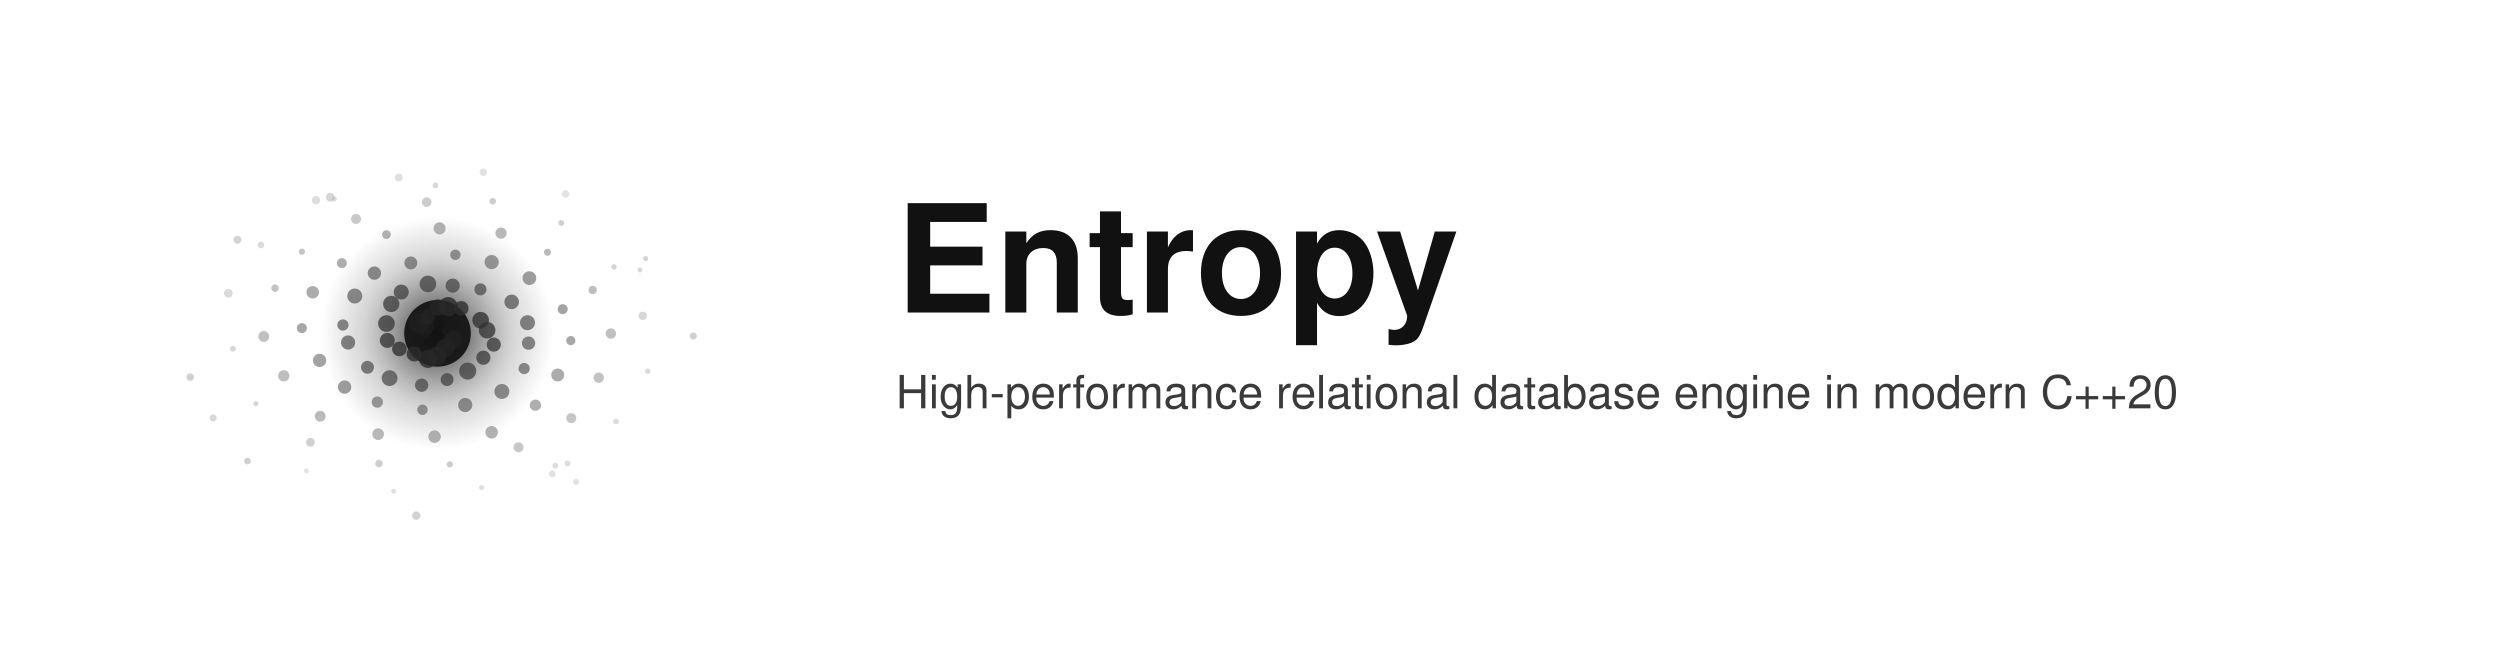
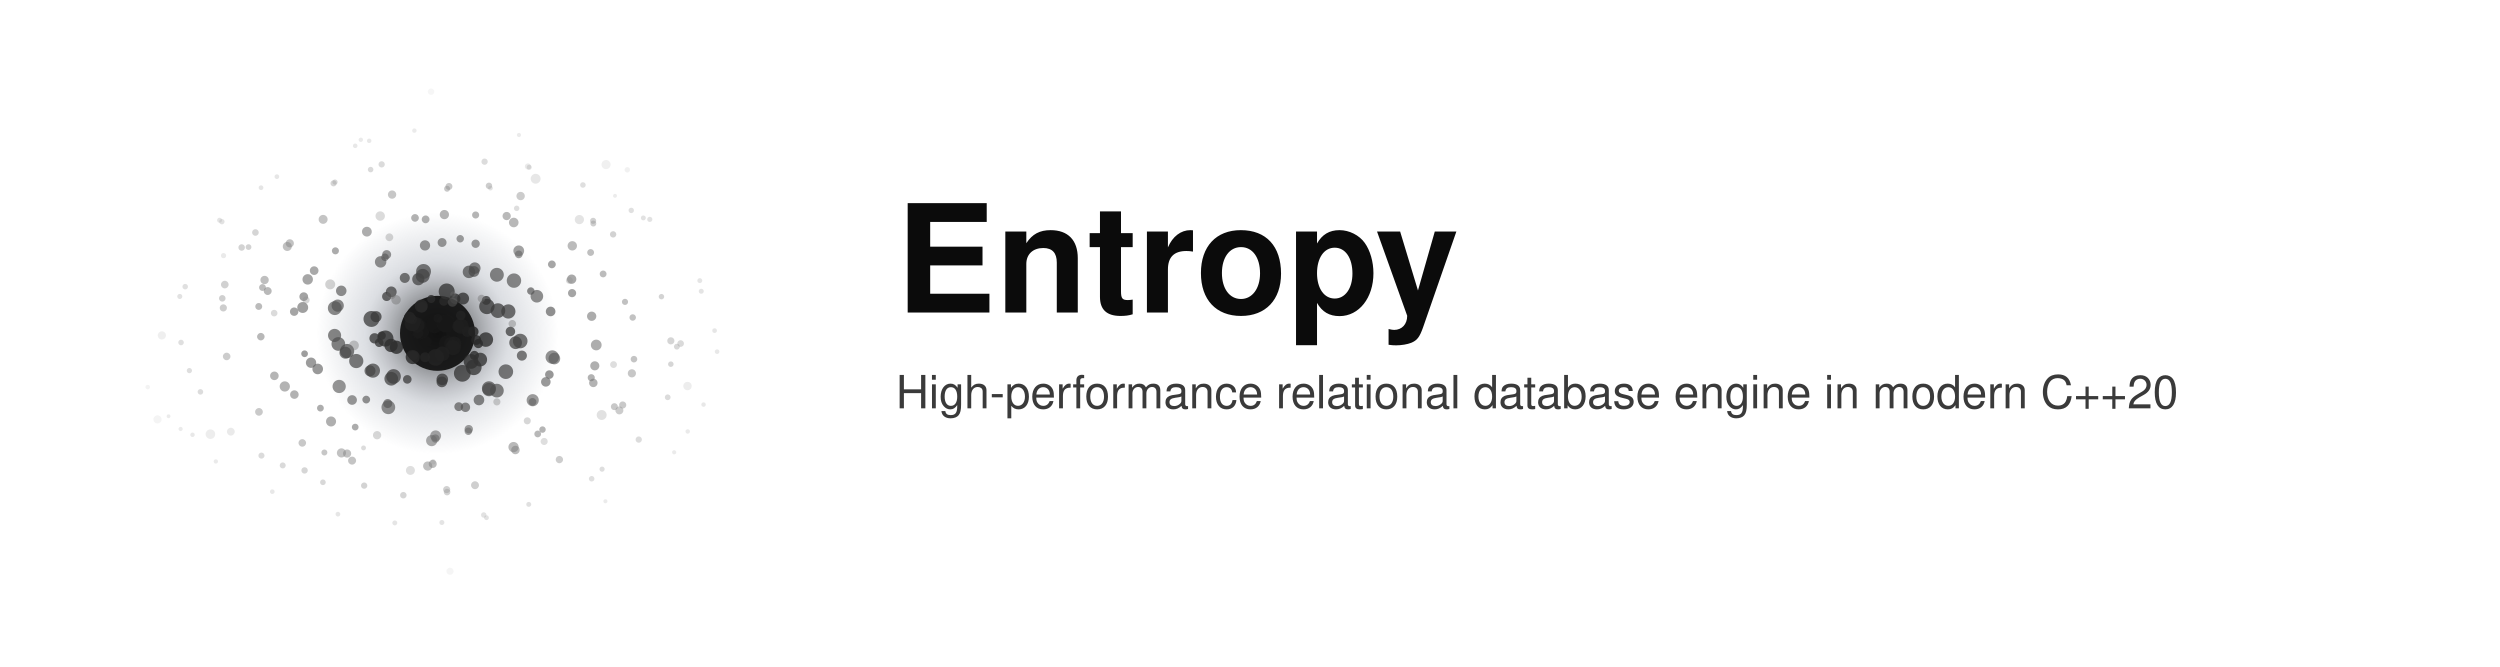
<svg xmlns="http://www.w3.org/2000/svg" width="1200" height="320" viewBox="0 0 1200 320" fill="none" role="img" aria-label="Entropy Database Engine">
  <defs>
    <radialGradient id="core-light" cx="50%" cy="50%" r="50%">
      <stop offset="0%" stop-color="#0f0f0f" stop-opacity="0.9" />
-       <stop offset="65%" stop-color="#8b8b8b" stop-opacity="0.35" />
-       <stop offset="100%" stop-color="#8b8b8b" stop-opacity="0" />
+       <stop offset="60%" stop-color="#9ca3af" stop-opacity="0.35" />
+       <stop offset="100%" stop-color="#9ca3af" stop-opacity="0" />
    </radialGradient>
  </defs>
  <g>
-     <circle cx="210" cy="160" r="56" fill="url(#core-light)" />
-     <circle cx="210" cy="160" r="16" fill="#0f0f0f" opacity="0.9" />
-     <circle cx="216.5" cy="158.3" r="4.2" fill="#191919" opacity="0.85" />
-     <circle cx="203.2" cy="159.0" r="4.0" fill="#191919" opacity="0.85" />
-     <circle cx="218.6" cy="162.8" r="4.7" fill="#1c1c1c" opacity="0.84" />
-     <circle cx="203.7" cy="156.4" r="4.6" fill="#1c1c1c" opacity="0.84" />
-     <circle cx="217.4" cy="163.4" r="4.4" fill="#1f1f1f" opacity="0.83" />
-     <circle cx="201.3" cy="154.9" r="4.8" fill="#1f1f1f" opacity="0.83" />
-     <circle cx="213.7" cy="167.1" r="4.4" fill="#222222" opacity="0.82" />
-     <circle cx="205.2" cy="152.0" r="3.6" fill="#222222" opacity="0.82" />
-     <circle cx="209.8" cy="170.9" r="4.5" fill="#252525" opacity="0.81" />
-     <circle cx="210.3" cy="147.6" r="3.9" fill="#252525" opacity="0.81" />
-     <circle cx="205.4" cy="172.3" r="4.3" fill="#282828" opacity="0.80" />
-     <circle cx="215.1" cy="147.2" r="4.6" fill="#282828" opacity="0.80" />
-     <circle cx="198.8" cy="169.9" r="3.6" fill="#2c2c2c" opacity="0.79" />
-     <circle cx="221.4" cy="148.0" r="3.5" fill="#2c2c2c" opacity="0.79" />
-     <circle cx="191.7" cy="167.5" r="3.5" fill="#2f2f2f" opacity="0.78" />
-     <circle cx="230.7" cy="153.7" r="4.0" fill="#2f2f2f" opacity="0.78" />
-     <circle cx="185.9" cy="163.4" r="3.6" fill="#323232" opacity="0.76" />
-     <circle cx="233.8" cy="158.5" r="4.0" fill="#323232" opacity="0.76" />
-     <circle cx="185.5" cy="155.3" r="4.0" fill="#353535" opacity="0.75" />
-     <circle cx="237.0" cy="165.4" r="3.4" fill="#353535" opacity="0.75" />
-     <circle cx="187.8" cy="145.9" r="3.9" fill="#383838" opacity="0.74" />
-     <circle cx="232.0" cy="171.7" r="3.4" fill="#383838" opacity="0.74" />
-     <circle cx="192.6" cy="140.2" r="3.6" fill="#3c3c3c" opacity="0.73" />
-     <circle cx="224.5" cy="178.1" r="4.1" fill="#3c3c3c" opacity="0.73" />
-     <circle cx="205.4" cy="136.3" r="4.0" fill="#3f3f3f" opacity="0.72" />
-     <circle cx="214.6" cy="182.2" r="3.1" fill="#3f3f3f" opacity="0.72" />
-     <circle cx="217.3" cy="137.1" r="3.4" fill="#424242" opacity="0.71" />
-     <circle cx="202.4" cy="184.9" r="3.2" fill="#424242" opacity="0.71" />
-     <circle cx="230.6" cy="138.9" r="2.9" fill="#454545" opacity="0.70" />
-     <circle cx="187.0" cy="181.5" r="3.8" fill="#454545" opacity="0.70" />
-     <circle cx="245.6" cy="144.9" r="3.5" fill="#484848" opacity="0.69" />
-     <circle cx="176.4" cy="176.3" r="3.1" fill="#484848" opacity="0.69" />
-     <circle cx="253.2" cy="154.9" r="3.6" fill="#4c4c4c" opacity="0.68" />
-     <circle cx="167.1" cy="164.4" r="3.4" fill="#4c4c4c" opacity="0.68" />
-     <circle cx="253.7" cy="164.7" r="3.2" fill="#4f4f4f" opacity="0.67" />
-     <circle cx="164.6" cy="156.0" r="2.7" fill="#4f4f4f" opacity="0.67" />
-     <circle cx="251.6" cy="176.9" r="2.7" fill="#525252" opacity="0.66" />
-     <circle cx="170.3" cy="142.1" r="3.6" fill="#525252" opacity="0.66" />
-     <circle cx="240.9" cy="187.9" r="3.6" fill="#555555" opacity="0.65" />
-     <circle cx="179.7" cy="131.1" r="3.2" fill="#555555" opacity="0.65" />
-     <circle cx="223.3" cy="194.4" r="3.4" fill="#585858" opacity="0.64" />
-     <circle cx="197.2" cy="126.2" r="3.1" fill="#585858" opacity="0.64" />
-     <circle cx="202.8" cy="196.7" r="2.5" fill="#5c5c5c" opacity="0.63" />
-     <circle cx="218.6" cy="122.3" r="2.5" fill="#5c5c5c" opacity="0.63" />
-     <circle cx="181.1" cy="193.0" r="2.7" fill="#5f5f5f" opacity="0.62" />
-     <circle cx="236.0" cy="125.8" r="3.4" fill="#5f5f5f" opacity="0.62" />
-     <circle cx="165.4" cy="185.8" r="3.2" fill="#626262" opacity="0.61" />
-     <circle cx="254.1" cy="133.5" r="3.3" fill="#626262" opacity="0.61" />
-     <circle cx="153.4" cy="173.0" r="3.2" fill="#656565" opacity="0.59" />
-     <circle cx="270.1" cy="148.4" r="2.4" fill="#656565" opacity="0.59" />
-     <circle cx="144.9" cy="157.5" r="2.4" fill="#686868" opacity="0.58" />
-     <circle cx="274.0" cy="163.5" r="2.2" fill="#686868" opacity="0.58" />
-     <circle cx="150.1" cy="140.3" r="3.0" fill="#6b6b6b" opacity="0.57" />
-     <circle cx="267.7" cy="180.0" r="3.1" fill="#6b6b6b" opacity="0.57" />
-     <circle cx="164.1" cy="126.3" r="2.4" fill="#6f6f6f" opacity="0.56" />
-     <circle cx="257.0" cy="194.5" r="2.7" fill="#6f6f6f" opacity="0.56" />
-     <circle cx="185.5" cy="112.6" r="2.1" fill="#727272" opacity="0.55" />
-     <circle cx="236.0" cy="207.5" r="3.0" fill="#727272" opacity="0.55" />
-     <circle cx="211.0" cy="109.6" r="2.9" fill="#757575" opacity="0.54" />
-     <circle cx="208.6" cy="209.6" r="3.0" fill="#757575" opacity="0.54" />
-     <circle cx="240.5" cy="111.9" r="2.7" fill="#787878" opacity="0.53" />
-     <circle cx="181.5" cy="208.4" r="2.8" fill="#787878" opacity="0.53" />
-     <circle cx="262.8" cy="121.1" r="1.7" fill="#7b7b7b" opacity="0.52" />
-     <circle cx="153.7" cy="199.8" r="2.6" fill="#7b7b7b" opacity="0.52" />
-     <circle cx="284.5" cy="139.2" r="2.0" fill="#7f7f7f" opacity="0.51" />
-     <circle cx="136.2" cy="180.4" r="2.7" fill="#7f7f7f" opacity="0.51" />
-     <circle cx="293.2" cy="160.1" r="2.5" fill="#828282" opacity="0.50" />
-     <circle cx="126.6" cy="161.5" r="2.6" fill="#828282" opacity="0.50" />
-     <circle cx="287.4" cy="181.3" r="2.5" fill="#858585" opacity="0.49" />
-     <circle cx="132.0" cy="138.3" r="1.8" fill="#858585" opacity="0.49" />
-     <circle cx="274.2" cy="200.7" r="2.4" fill="#888888" opacity="0.48" />
-     <circle cx="144.9" cy="120.8" r="1.5" fill="#888888" opacity="0.48" />
-     <circle cx="248.9" cy="214.7" r="2.4" fill="#8b8b8b" opacity="0.47" />
-     <circle cx="170.9" cy="105.1" r="2.4" fill="#8b8b8b" opacity="0.47" />
-     <circle cx="215.9" cy="222.9" r="1.5" fill="#8f8f8f" opacity="0.46" />
-     <circle cx="204.8" cy="97.0" r="2.3" fill="#8f8f8f" opacity="0.46" />
-     <circle cx="181.9" cy="222.5" r="1.8" fill="#929292" opacity="0.45" />
-     <circle cx="236.5" cy="96.6" r="1.6" fill="#929292" opacity="0.45" />
-     <circle cx="149.0" cy="212.3" r="2.1" fill="#959595" opacity="0.44" />
-     <circle cx="269.4" cy="107.0" r="1.4" fill="#959595" opacity="0.44" />
-     <circle cx="122.8" cy="193.8" r="1.2" fill="#989898" opacity="0.42" />
-     <circle cx="294.7" cy="128.1" r="1.3" fill="#989898" opacity="0.42" />
-     <circle cx="111.8" cy="167.4" r="1.4" fill="#9b9b9b" opacity="0.41" />
-     <circle cx="308.5" cy="151.6" r="2.0" fill="#9b9b9b" opacity="0.41" />
-     <circle cx="109.6" cy="140.8" r="2.1" fill="#9f9f9f" opacity="0.40" />
-     <circle cx="310.9" cy="178.2" r="1.3" fill="#9f9f9f" opacity="0.40" />
-     <circle cx="125.3" cy="117.6" r="1.6" fill="#a2a2a2" opacity="0.39" />
-     <circle cx="295.7" cy="202.3" r="1.4" fill="#a2a2a2" opacity="0.39" />
-     <circle cx="151.7" cy="96.1" r="2.0" fill="#a5a5a5" opacity="0.38" />
-     <circle cx="266.6" cy="223.5" r="1.4" fill="#a5a5a5" opacity="0.38" />
-     <circle cx="191.4" cy="85.2" r="1.9" fill="#a8a8a8" opacity="0.37" />
-     <circle cx="231.2" cy="234.0" r="1.2" fill="#a8a8a8" opacity="0.37" />
-     <circle cx="232.0" cy="82.7" r="1.8" fill="#ababab" opacity="0.36" />
-     <circle cx="189.0" cy="235.8" r="1.2" fill="#ababab" opacity="0.36" />
-     <circle cx="271.5" cy="93.1" r="1.8" fill="#afafaf" opacity="0.35" />
-     <circle cx="147.1" cy="226.0" r="1.2" fill="#afafaf" opacity="0.35" />
-     <circle cx="309.9" cy="124.1" r="1.2" fill="#989898" opacity="0.43" />
-     <circle cx="332.8" cy="161.3" r="1.7" fill="#929292" opacity="0.44" />
-     <circle cx="265.1" cy="227.5" r="1.6" fill="#aaaaaa" opacity="0.37" />
-     <circle cx="118.8" cy="221.3" r="1.6" fill="#929292" opacity="0.44" />
-     <circle cx="102.3" cy="200.6" r="1.7" fill="#9e9e9e" opacity="0.40" />
-     <circle cx="272.4" cy="222.5" r="1.4" fill="#a6a6a6" opacity="0.38" />
-     <circle cx="209.0" cy="89.0" r="1.4" fill="#a1a1a1" opacity="0.40" />
-     <circle cx="276.5" cy="231.3" r="1.4" fill="#aaaaaa" opacity="0.36" />
-     <circle cx="160.5" cy="95.5" r="1.2" fill="#a2a2a2" opacity="0.39" />
-     <circle cx="114.0" cy="115.1" r="1.9" fill="#989898" opacity="0.43" />
-     <circle cx="307.2" cy="129.6" r="1.2" fill="#a0a0a0" opacity="0.40" />
-     <circle cx="158.5" cy="94.7" r="2.1" fill="#9c9c9c" opacity="0.41" />
-     <circle cx="91.3" cy="181.0" r="1.8" fill="#939393" opacity="0.44" />
-     <circle cx="199.8" cy="247.5" r="2.0" fill="#979797" opacity="0.43" />
+     <circle cx="210" cy="160" r="58" fill="url(#core-light)" />
+     <circle cx="210" cy="160" r="18" fill="#0f0f0f" opacity="0.92" />
+     <circle cx="217.0" cy="160.0" r="2.79" fill="#161616" opacity="0.86" />
+     <circle cx="214.6" cy="164.9" r="3.83" fill="#181818" opacity="0.85" />
+     <circle cx="216.3" cy="164.9" r="3.13" fill="#1a1a1a" opacity="0.84" />
+     <circle cx="218.1" cy="164.9" r="3.32" fill="#1c1c1c" opacity="0.84" />
+     <circle cx="217.5" cy="166.8" r="3.66" fill="#1e1e1e" opacity="0.83" />
+     <circle cx="212.3" cy="169.8" r="3.47" fill="#202020" opacity="0.82" />
+     <circle cx="209.1" cy="171.6" r="3.98" fill="#222222" opacity="0.82" />
+     <circle cx="204.0" cy="171.5" r="2.35" fill="#242424" opacity="0.81" />
+     <circle cx="198.4" cy="170.7" r="2.18" fill="#262626" opacity="0.80" />
+     <circle cx="198.1" cy="171.4" r="3.38" fill="#282828" opacity="0.80" />
+     <circle cx="190.3" cy="166.7" r="3.19" fill="#2a2a2a" opacity="0.79" />
+     <circle cx="187.7" cy="165.8" r="3.20" fill="#2c2c2c" opacity="0.78" />
+     <circle cx="185.0" cy="162.5" r="3.87" fill="#2e2e2e" opacity="0.78" />
+     <circle cx="183.2" cy="161.1" r="2.00" fill="#303030" opacity="0.77" />
+     <circle cx="182.0" cy="164.5" r="2.07" fill="#323232" opacity="0.76" />
+     <circle cx="179.8" cy="162.4" r="2.48" fill="#343434" opacity="0.76" />
+     <circle cx="180.5" cy="152.0" r="2.66" fill="#363636" opacity="0.75" />
+     <circle cx="178.3" cy="153.1" r="3.83" fill="#383838" opacity="0.74" />
+     <circle cx="185.6" cy="142.3" r="2.20" fill="#3a3a3a" opacity="0.74" />
+     <circle cx="187.8" cy="140.1" r="2.60" fill="#3d3d3d" opacity="0.73" />
+     <circle cx="200.8" cy="134.0" r="2.94" fill="#3f3f3f" opacity="0.72" />
+     <circle cx="202.9" cy="132.4" r="3.34" fill="#414141" opacity="0.72" />
+     <circle cx="194.3" cy="133.4" r="2.41" fill="#434343" opacity="0.71" />
+     <circle cx="203.3" cy="130.3" r="3.58" fill="#454545" opacity="0.70" />
+     <circle cx="225.1" cy="130.5" r="3.00" fill="#474747" opacity="0.70" />
+     <circle cx="227.5" cy="130.3" r="2.60" fill="#494949" opacity="0.69" />
+     <circle cx="227.9" cy="128.7" r="2.76" fill="#4b4b4b" opacity="0.69" />
+     <circle cx="238.5" cy="131.9" r="3.33" fill="#4d4d4d" opacity="0.68" />
+     <circle cx="246.7" cy="134.7" r="3.46" fill="#4f4f4f" opacity="0.67" />
+     <circle cx="254.8" cy="139.7" r="1.79" fill="#515151" opacity="0.67" />
+     <circle cx="257.7" cy="142.2" r="3.03" fill="#535353" opacity="0.66" />
+     <circle cx="264.3" cy="149.5" r="2.31" fill="#555555" opacity="0.65" />
+     <circle cx="265.1" cy="171.4" r="3.24" fill="#575757" opacity="0.65" />
+     <circle cx="266.1" cy="172.1" r="2.80" fill="#595959" opacity="0.64" />
+     <circle cx="263.7" cy="179.8" r="2.06" fill="#5b5b5b" opacity="0.63" />
+     <circle cx="262.0" cy="183.3" r="2.29" fill="#5d5d5d" opacity="0.63" />
+     <circle cx="255.7" cy="192.1" r="2.92" fill="#5f5f5f" opacity="0.62" />
+     <circle cx="255.6" cy="192.9" r="1.87" fill="#616161" opacity="0.61" />
+     <circle cx="225.0" cy="206.0" r="2.02" fill="#636363" opacity="0.61" />
+     <circle cx="224.8" cy="207.0" r="1.80" fill="#656565" opacity="0.60" />
+     <circle cx="209.1" cy="209.2" r="2.62" fill="#676767" opacity="0.59" />
+     <circle cx="209.0" cy="210.5" r="1.99" fill="#696969" opacity="0.59" />
+     <circle cx="207.2" cy="211.5" r="2.68" fill="#6b6b6b" opacity="0.58" />
+     <circle cx="170.5" cy="205.0" r="1.62" fill="#6d6d6d" opacity="0.57" />
+     <circle cx="153.8" cy="195.9" r="1.64" fill="#6f6f6f" opacity="0.57" />
+     <circle cx="158.9" cy="202.3" r="2.41" fill="#717171" opacity="0.56" />
+     <circle cx="141.3" cy="189.4" r="2.05" fill="#737373" opacity="0.55" />
+     <circle cx="136.7" cy="185.5" r="2.46" fill="#757575" opacity="0.55" />
+     <circle cx="131.7" cy="180.4" r="2.06" fill="#777777" opacity="0.54" />
+     <circle cx="125.2" cy="161.6" r="1.80" fill="#797979" opacity="0.53" />
+     <circle cx="128.5" cy="139.7" r="1.90" fill="#7b7b7b" opacity="0.53" />
+     <circle cx="124.2" cy="147.1" r="1.67" fill="#7d7d7d" opacity="0.52" />
+     <circle cx="126.0" cy="138.0" r="1.65" fill="#7f7f7f" opacity="0.52" />
+     <circle cx="127.0" cy="134.4" r="2.00" fill="#818181" opacity="0.51" />
+     <circle cx="137.9" cy="118.3" r="2.17" fill="#838383" opacity="0.50" />
+     <circle cx="139.1" cy="116.8" r="1.96" fill="#858585" opacity="0.50" />
+     <circle cx="155.1" cy="105.3" r="2.15" fill="#878787" opacity="0.49" />
+     <circle cx="188.2" cy="93.4" r="1.99" fill="#898989" opacity="0.48" />
+     <circle cx="214.6" cy="90.6" r="1.44" fill="#8b8b8b" opacity="0.48" />
+     <circle cx="215.5" cy="89.5" r="1.68" fill="#8d8d8d" opacity="0.47" />
+     <circle cx="249.9" cy="94.1" r="2.01" fill="#8f8f8f" opacity="0.46" />
+     <circle cx="234.7" cy="89.2" r="1.55" fill="#929292" opacity="0.46" />
+     <circle cx="284.8" cy="107.3" r="1.43" fill="#949494" opacity="0.45" />
+     <circle cx="284.7" cy="106.0" r="1.47" fill="#969696" opacity="0.44" />
+     <circle cx="294.3" cy="112.5" r="1.53" fill="#989898" opacity="0.44" />
+     <circle cx="317.5" cy="142.4" r="1.31" fill="#9a9a9a" opacity="0.43" />
+     <circle cx="322.0" cy="163.6" r="1.73" fill="#9c9c9c" opacity="0.42" />
+     <circle cx="322.0" cy="174.8" r="1.33" fill="#9e9e9e" opacity="0.42" />
+     <circle cx="324.9" cy="166.4" r="1.41" fill="#a0a0a0" opacity="0.41" />
+     <circle cx="326.7" cy="164.9" r="1.60" fill="#a2a2a2" opacity="0.40" />
+     <circle cx="320.5" cy="190.7" r="1.38" fill="#a4a4a4" opacity="0.40" />
+     <circle cx="306.6" cy="211.0" r="1.52" fill="#a6a6a6" opacity="0.39" />
+     <circle cx="289.0" cy="225.2" r="1.24" fill="#a8a8a8" opacity="0.38" />
+     <circle cx="284.0" cy="229.8" r="1.33" fill="#aaaaaa" opacity="0.38" />
+     <circle cx="253.8" cy="242.1" r="1.19" fill="#acacac" opacity="0.37" />
+     <circle cx="232.2" cy="247.2" r="1.31" fill="#aeaeae" opacity="0.36" />
+     <circle cx="233.5" cy="248.5" r="1.16" fill="#b0b0b0" opacity="0.36" />
+     <circle cx="212.1" cy="250.8" r="1.21" fill="#b2b2b2" opacity="0.35" />
+     <circle cx="189.5" cy="251.0" r="1.19" fill="#b4b4b4" opacity="0.34" />
+     <circle cx="162.2" cy="246.8" r="1.14" fill="#b6b6b6" opacity="0.34" />
+     <circle cx="130.7" cy="236.0" r="1.11" fill="#b8b8b8" opacity="0.33" />
+     <circle cx="92.4" cy="208.7" r="1.07" fill="#bababa" opacity="0.33" />
+     <circle cx="103.6" cy="221.5" r="1.04" fill="#bcbcbc" opacity="0.32" />
+     <circle cx="86.7" cy="205.9" r="1.00" fill="#bebebe" opacity="0.31" />
+     <circle cx="80.9" cy="199.8" r="0.93" fill="#c0c0c0" opacity="0.31" />
+     <circle cx="204.5" cy="164.0" r="2.63" fill="#161616" opacity="0.86" />
+     <circle cx="201.7" cy="158.4" r="4.37" fill="#181818" opacity="0.85" />
+     <circle cx="200.7" cy="160.0" r="2.44" fill="#1a1a1a" opacity="0.84" />
+     <circle cx="200.2" cy="156.1" r="3.60" fill="#1c1c1c" opacity="0.84" />
+     <circle cx="200.2" cy="154.3" r="2.03" fill="#1e1e1e" opacity="0.83" />
+     <circle cx="197.9" cy="155.3" r="3.66" fill="#202020" opacity="0.82" />
+     <circle cx="197.9" cy="153.3" r="2.27" fill="#222222" opacity="0.82" />
+     <circle cx="196.6" cy="152.3" r="2.64" fill="#242424" opacity="0.81" />
+     <circle cx="202.6" cy="147.5" r="2.45" fill="#262626" opacity="0.80" />
+     <circle cx="202.2" cy="146.9" r="3.11" fill="#282828" opacity="0.80" />
+     <circle cx="213.0" cy="144.6" r="2.15" fill="#2a2a2a" opacity="0.79" />
+     <circle cx="207.0" cy="143.5" r="1.93" fill="#2c2c2c" opacity="0.78" />
+     <circle cx="218.5" cy="143.4" r="2.51" fill="#2e2e2e" opacity="0.78" />
+     <circle cx="222.3" cy="143.3" r="2.86" fill="#303030" opacity="0.77" />
+     <circle cx="214.4" cy="139.9" r="3.84" fill="#323232" opacity="0.76" />
+     <circle cx="233.7" cy="147.1" r="3.69" fill="#343434" opacity="0.76" />
+     <circle cx="233.4" cy="144.2" r="2.14" fill="#363636" opacity="0.75" />
+     <circle cx="239.0" cy="149.1" r="3.53" fill="#383838" opacity="0.74" />
+     <circle cx="245.0" cy="159.1" r="2.28" fill="#3a3a3a" opacity="0.74" />
+     <circle cx="244.0" cy="149.5" r="3.42" fill="#3d3d3d" opacity="0.73" />
+     <circle cx="247.5" cy="164.5" r="3.06" fill="#3f3f3f" opacity="0.72" />
+     <circle cx="249.7" cy="163.7" r="3.51" fill="#414141" opacity="0.72" />
+     <circle cx="242.8" cy="178.4" r="3.51" fill="#434343" opacity="0.71" />
+     <circle cx="250.5" cy="170.7" r="2.42" fill="#454545" opacity="0.70" />
+     <circle cx="234.7" cy="186.4" r="3.39" fill="#474747" opacity="0.70" />
+     <circle cx="234.7" cy="187.0" r="3.21" fill="#494949" opacity="0.69" />
+     <circle cx="238.5" cy="187.5" r="3.30" fill="#4b4b4b" opacity="0.69" />
+     <circle cx="229.9" cy="192.0" r="2.55" fill="#4d4d4d" opacity="0.68" />
+     <circle cx="220.2" cy="195.2" r="2.12" fill="#4f4f4f" opacity="0.67" />
+     <circle cx="223.4" cy="195.5" r="2.27" fill="#515151" opacity="0.67" />
+     <circle cx="186.1" cy="193.7" r="2.17" fill="#535353" opacity="0.66" />
+     <circle cx="186.4" cy="195.5" r="3.30" fill="#555555" opacity="0.65" />
+     <circle cx="175.8" cy="191.8" r="1.86" fill="#575757" opacity="0.65" />
+     <circle cx="162.8" cy="185.5" r="3.18" fill="#595959" opacity="0.64" />
+     <circle cx="169.0" cy="192.0" r="2.32" fill="#5b5b5b" opacity="0.63" />
+     <circle cx="152.5" cy="177.1" r="2.55" fill="#5d5d5d" opacity="0.63" />
+     <circle cx="149.3" cy="174.1" r="2.48" fill="#5f5f5f" opacity="0.62" />
+     <circle cx="146.2" cy="169.8" r="1.62" fill="#616161" opacity="0.61" />
+     <circle cx="145.3" cy="147.6" r="2.62" fill="#636363" opacity="0.61" />
+     <circle cx="145.8" cy="142.4" r="2.09" fill="#656565" opacity="0.60" />
+     <circle cx="141.2" cy="149.6" r="2.02" fill="#676767" opacity="0.59" />
+     <circle cx="147.7" cy="134.1" r="2.51" fill="#696969" opacity="0.59" />
+     <circle cx="150.8" cy="129.9" r="2.08" fill="#6b6b6b" opacity="0.58" />
+     <circle cx="161.0" cy="120.4" r="1.70" fill="#6d6d6d" opacity="0.57" />
+     <circle cx="176.1" cy="111.2" r="2.35" fill="#6f6f6f" opacity="0.57" />
+     <circle cx="204.3" cy="105.3" r="1.87" fill="#717171" opacity="0.56" />
+     <circle cx="199.2" cy="104.6" r="1.84" fill="#737373" opacity="0.55" />
+     <circle cx="213.3" cy="103.0" r="2.22" fill="#757575" opacity="0.55" />
+     <circle cx="228.3" cy="103.2" r="1.71" fill="#777777" opacity="0.54" />
+     <circle cx="246.6" cy="106.8" r="2.30" fill="#797979" opacity="0.53" />
+     <circle cx="243.2" cy="103.7" r="1.98" fill="#7b7b7b" opacity="0.53" />
+     <circle cx="274.7" cy="118.0" r="2.25" fill="#7d7d7d" opacity="0.52" />
+     <circle cx="289.5" cy="131.5" r="1.65" fill="#7f7f7f" opacity="0.52" />
+     <circle cx="283.5" cy="121.2" r="1.65" fill="#818181" opacity="0.51" />
+     <circle cx="300.0" cy="144.9" r="1.48" fill="#838383" opacity="0.50" />
+     <circle cx="303.7" cy="152.4" r="1.56" fill="#858585" opacity="0.50" />
+     <circle cx="304.3" cy="172.4" r="1.59" fill="#878787" opacity="0.49" />
+     <circle cx="303.3" cy="179.2" r="1.96" fill="#898989" opacity="0.48" />
+     <circle cx="294.9" cy="195.2" r="1.68" fill="#8b8b8b" opacity="0.48" />
+     <circle cx="298.9" cy="194.4" r="1.72" fill="#8d8d8d" opacity="0.47" />
+     <circle cx="297.3" cy="197.0" r="1.91" fill="#8f8f8f" opacity="0.46" />
+     <circle cx="268.5" cy="220.6" r="1.76" fill="#929292" opacity="0.46" />
+     <circle cx="228.0" cy="232.9" r="1.90" fill="#949494" opacity="0.45" />
+     <circle cx="214.4" cy="235.0" r="1.72" fill="#969696" opacity="0.44" />
+     <circle cx="214.6" cy="236.2" r="1.59" fill="#989898" opacity="0.44" />
+     <circle cx="174.8" cy="233.1" r="1.52" fill="#9a9a9a" opacity="0.43" />
+     <circle cx="193.6" cy="237.7" r="1.57" fill="#9c9c9c" opacity="0.42" />
+     <circle cx="146.2" cy="225.8" r="1.54" fill="#9e9e9e" opacity="0.42" />
+     <circle cx="155.0" cy="231.5" r="1.36" fill="#a0a0a0" opacity="0.41" />
+     <circle cx="135.7" cy="223.4" r="1.44" fill="#a2a2a2" opacity="0.40" />
+     <circle cx="125.5" cy="218.7" r="1.46" fill="#a4a4a4" opacity="0.40" />
+     <circle cx="96.2" cy="188.1" r="1.34" fill="#a6a6a6" opacity="0.39" />
+     <circle cx="90.9" cy="177.9" r="1.26" fill="#a8a8a8" opacity="0.38" />
+     <circle cx="86.9" cy="164.4" r="1.33" fill="#aaaaaa" opacity="0.38" />
+     <circle cx="88.9" cy="137.6" r="1.33" fill="#acacac" opacity="0.37" />
+     <circle cx="86.3" cy="142.3" r="1.22" fill="#aeaeae" opacity="0.36" />
+     <circle cx="106.5" cy="106.4" r="1.29" fill="#b0b0b0" opacity="0.36" />
+     <circle cx="105.4" cy="105.7" r="1.20" fill="#b2b2b2" opacity="0.35" />
+     <circle cx="125.3" cy="90.1" r="1.14" fill="#b4b4b4" opacity="0.34" />
+     <circle cx="132.9" cy="84.8" r="1.13" fill="#b6b6b6" opacity="0.34" />
+     <circle cx="170.5" cy="70.0" r="1.10" fill="#b8b8b8" opacity="0.33" />
+     <circle cx="177.2" cy="67.6" r="1.08" fill="#bababa" opacity="0.33" />
+     <circle cx="173.2" cy="67.1" r="1.05" fill="#bcbcbc" opacity="0.32" />
+     <circle cx="198.9" cy="62.7" r="1.06" fill="#bebebe" opacity="0.31" />
+     <circle cx="249.1" cy="64.8" r="1.01" fill="#c0c0c0" opacity="0.31" />
+     <circle cx="208.6" cy="155.8" r="4.09" fill="#161616" opacity="0.86" />
+     <circle cx="213.9" cy="155.3" r="4.24" fill="#181818" opacity="0.85" />
+     <circle cx="210.2" cy="152.8" r="2.08" fill="#1a1a1a" opacity="0.84" />
+     <circle cx="220.0" cy="156.7" r="2.92" fill="#1c1c1c" opacity="0.84" />
+     <circle cx="221.2" cy="156.5" r="3.66" fill="#1e1e1e" opacity="0.83" />
+     <circle cx="224.3" cy="159.2" r="2.50" fill="#202020" opacity="0.82" />
+     <circle cx="221.2" cy="151.4" r="2.30" fill="#222222" opacity="0.82" />
+     <circle cx="227.2" cy="159.2" r="2.50" fill="#242424" opacity="0.81" />
+     <circle cx="228.6" cy="163.2" r="2.36" fill="#262626" opacity="0.80" />
+     <circle cx="229.6" cy="164.9" r="2.22" fill="#282828" opacity="0.80" />
+     <circle cx="227.7" cy="170.6" r="2.19" fill="#2a2a2a" opacity="0.79" />
+     <circle cx="233.2" cy="163.0" r="3.49" fill="#2c2c2c" opacity="0.78" />
+     <circle cx="226.1" cy="173.5" r="3.54" fill="#2e2e2e" opacity="0.78" />
+     <circle cx="230.5" cy="172.6" r="3.31" fill="#303030" opacity="0.77" />
+     <circle cx="227.4" cy="176.3" r="3.77" fill="#323232" opacity="0.76" />
+     <circle cx="221.9" cy="179.2" r="4.02" fill="#343434" opacity="0.76" />
+     <circle cx="212.3" cy="182.1" r="2.78" fill="#363636" opacity="0.75" />
+     <circle cx="212.1" cy="183.3" r="2.57" fill="#383838" opacity="0.74" />
+     <circle cx="195.5" cy="182.1" r="2.06" fill="#3a3a3a" opacity="0.74" />
+     <circle cx="188.9" cy="180.7" r="3.52" fill="#3d3d3d" opacity="0.73" />
+     <circle cx="187.8" cy="181.8" r="3.29" fill="#3f3f3f" opacity="0.72" />
+     <circle cx="179.0" cy="177.9" r="3.40" fill="#414141" opacity="0.72" />
+     <circle cx="177.6" cy="178.0" r="2.64" fill="#434343" opacity="0.71" />
+     <circle cx="171.0" cy="173.3" r="3.41" fill="#454545" opacity="0.70" />
+     <circle cx="166.6" cy="168.5" r="3.42" fill="#474747" opacity="0.70" />
+     <circle cx="165.8" cy="169.3" r="2.88" fill="#494949" opacity="0.69" />
+     <circle cx="162.4" cy="165.1" r="3.29" fill="#4b4b4b" opacity="0.69" />
+     <circle cx="160.6" cy="161.0" r="3.15" fill="#4d4d4d" opacity="0.68" />
+     <circle cx="162.1" cy="146.7" r="2.94" fill="#4f4f4f" opacity="0.67" />
+     <circle cx="160.7" cy="147.9" r="3.33" fill="#515151" opacity="0.67" />
+     <circle cx="163.8" cy="139.6" r="2.52" fill="#535353" opacity="0.66" />
+     <circle cx="182.7" cy="125.7" r="2.75" fill="#555555" opacity="0.65" />
+     <circle cx="184.8" cy="123.5" r="1.82" fill="#575757" opacity="0.65" />
+     <circle cx="185.6" cy="122.2" r="2.15" fill="#595959" opacity="0.64" />
+     <circle cx="204.0" cy="117.8" r="2.47" fill="#5b5b5b" opacity="0.63" />
+     <circle cx="212.2" cy="116.4" r="2.14" fill="#5d5d5d" opacity="0.63" />
+     <circle cx="228.3" cy="117.0" r="2.00" fill="#5f5f5f" opacity="0.62" />
+     <circle cx="220.9" cy="114.6" r="1.79" fill="#616161" opacity="0.61" />
+     <circle cx="249.0" cy="122.1" r="1.86" fill="#636363" opacity="0.61" />
+     <circle cx="249.0" cy="120.4" r="2.59" fill="#656565" opacity="0.60" />
+     <circle cx="274.6" cy="140.7" r="1.96" fill="#676767" opacity="0.59" />
+     <circle cx="264.9" cy="126.9" r="1.87" fill="#696969" opacity="0.59" />
+     <circle cx="274.4" cy="134.0" r="2.24" fill="#6b6b6b" opacity="0.58" />
+     <circle cx="284.0" cy="151.8" r="2.23" fill="#6d6d6d" opacity="0.57" />
+     <circle cx="286.2" cy="165.6" r="2.58" fill="#6f6f6f" opacity="0.57" />
+     <circle cx="285.5" cy="175.6" r="2.19" fill="#717171" opacity="0.56" />
+     <circle cx="283.8" cy="181.3" r="1.72" fill="#737373" opacity="0.55" />
+     <circle cx="284.8" cy="183.8" r="2.03" fill="#757575" opacity="0.55" />
+     <circle cx="260.4" cy="206.2" r="1.56" fill="#777777" opacity="0.54" />
+     <circle cx="258.1" cy="208.3" r="1.63" fill="#797979" opacity="0.53" />
+     <circle cx="246.5" cy="214.6" r="2.46" fill="#7b7b7b" opacity="0.53" />
+     <circle cx="247.4" cy="216.0" r="2.04" fill="#7d7d7d" opacity="0.52" />
+     <circle cx="207.7" cy="222.7" r="1.93" fill="#7f7f7f" opacity="0.52" />
+     <circle cx="205.3" cy="223.7" r="2.21" fill="#818181" opacity="0.51" />
+     <circle cx="166.6" cy="217.7" r="1.96" fill="#838383" opacity="0.50" />
+     <circle cx="163.9" cy="217.4" r="2.20" fill="#858585" opacity="0.50" />
+     <circle cx="169.0" cy="221.1" r="1.92" fill="#878787" opacity="0.49" />
+     <circle cx="155.7" cy="217.2" r="1.44" fill="#898989" opacity="0.48" />
+     <circle cx="145.1" cy="212.6" r="1.81" fill="#8b8b8b" opacity="0.48" />
+     <circle cx="124.3" cy="197.7" r="1.85" fill="#8d8d8d" opacity="0.47" />
+     <circle cx="108.8" cy="171.1" r="1.81" fill="#8f8f8f" opacity="0.46" />
+     <circle cx="107.2" cy="147.8" r="1.73" fill="#929292" opacity="0.46" />
+     <circle cx="106.7" cy="143.2" r="1.58" fill="#949494" opacity="0.45" />
+     <circle cx="107.9" cy="136.6" r="1.83" fill="#969696" opacity="0.44" />
+     <circle cx="119.3" cy="118.6" r="1.38" fill="#989898" opacity="0.44" />
+     <circle cx="116.0" cy="118.8" r="1.57" fill="#9a9a9a" opacity="0.43" />
+     <circle cx="122.6" cy="111.6" r="1.60" fill="#9c9c9c" opacity="0.42" />
+     <circle cx="160.1" cy="88.0" r="1.48" fill="#9e9e9e" opacity="0.42" />
+     <circle cx="160.8" cy="87.4" r="1.26" fill="#a0a0a0" opacity="0.41" />
+     <circle cx="177.9" cy="81.4" r="1.33" fill="#a2a2a2" opacity="0.40" />
+     <circle cx="183.2" cy="78.9" r="1.51" fill="#a4a4a4" opacity="0.40" />
+     <circle cx="232.6" cy="77.6" r="1.52" fill="#a6a6a6" opacity="0.39" />
+     <circle cx="254.0" cy="80.3" r="1.21" fill="#a8a8a8" opacity="0.38" />
+     <circle cx="279.8" cy="88.8" r="1.34" fill="#aaaaaa" opacity="0.38" />
+     <circle cx="303.0" cy="101.0" r="1.30" fill="#acacac" opacity="0.37" />
+     <circle cx="308.8" cy="104.6" r="1.18" fill="#aeaeae" opacity="0.36" />
+     <circle cx="311.9" cy="105.3" r="1.25" fill="#b0b0b0" opacity="0.36" />
+     <circle cx="336.6" cy="139.8" r="1.21" fill="#b2b2b2" opacity="0.35" />
+     <circle cx="335.9" cy="134.7" r="1.19" fill="#b4b4b4" opacity="0.34" />
+     <circle cx="343.0" cy="158.7" r="1.13" fill="#b6b6b6" opacity="0.34" />
+     <circle cx="344.2" cy="168.8" r="1.11" fill="#b8b8b8" opacity="0.33" />
+     <circle cx="337.7" cy="194.2" r="1.08" fill="#bababa" opacity="0.33" />
+     <circle cx="330.1" cy="207.1" r="1.07" fill="#bcbcbc" opacity="0.32" />
+     <circle cx="323.6" cy="217.1" r="1.01" fill="#bebebe" opacity="0.31" />
+     <circle cx="290.6" cy="240.6" r="0.99" fill="#c0c0c0" opacity="0.31" />
+     <circle cx="75.6" cy="201.3" r="1.95" fill="#d3d3d3" opacity="0.26" />
+     <circle cx="245.9" cy="155.4" r="1.81" fill="#707070" opacity="0.40" />
+     <circle cx="238.5" cy="192.9" r="1.73" fill="#7f7f7f" opacity="0.38" />
+     <circle cx="288.8" cy="199.2" r="2.39" fill="#a5a5a5" opacity="0.33" />
+     <circle cx="70.9" cy="185.8" r="1.08" fill="#d1d1d1" opacity="0.27" />
+     <circle cx="77.7" cy="161.0" r="1.97" fill="#c7c7c7" opacity="0.28" />
+     <circle cx="197.0" cy="225.8" r="2.15" fill="#a0a0a0" opacity="0.34" />
+     <circle cx="216.0" cy="274.2" r="1.73" fill="#d9d9d9" opacity="0.25" />
+     <circle cx="273.3" cy="134.6" r="1.66" fill="#909090" opacity="0.36" />
+     <circle cx="301.1" cy="81.5" r="1.31" fill="#cdcdcd" opacity="0.27" />
+     <circle cx="101.0" cy="208.4" r="2.30" fill="#c2c2c2" opacity="0.29" />
+     <circle cx="248.0" cy="100.0" r="1.32" fill="#9f9f9f" opacity="0.34" />
+     <circle cx="158.5" cy="136.5" r="2.40" fill="#868686" opacity="0.37" />
+     <circle cx="261.2" cy="211.9" r="1.71" fill="#9d9d9d" opacity="0.34" />
+     <circle cx="146.9" cy="144.0" r="1.72" fill="#8c8c8c" opacity="0.36" />
+     <circle cx="174.5" cy="215.0" r="1.18" fill="#999999" opacity="0.34" />
+     <circle cx="107.3" cy="122.7" r="1.25" fill="#b7b7b7" opacity="0.30" />
+     <circle cx="330.0" cy="185.3" r="2.02" fill="#c0c0c0" opacity="0.29" />
+     <circle cx="253.4" cy="79.9" r="1.48" fill="#b8b8b8" opacity="0.30" />
+     <circle cx="257.1" cy="85.8" r="2.37" fill="#b2b2b2" opacity="0.31" />
+     <circle cx="294.5" cy="175.0" r="1.65" fill="#9e9e9e" opacity="0.34" />
+     <circle cx="278.1" cy="105.4" r="2.21" fill="#aaaaaa" opacity="0.32" />
+     <circle cx="131.6" cy="150.3" r="1.59" fill="#979797" opacity="0.35" />
+     <circle cx="110.8" cy="207.2" r="1.88" fill="#bababa" opacity="0.30" />
+     <circle cx="169.9" cy="165.8" r="2.35" fill="#747474" opacity="0.40" />
+     <circle cx="186.9" cy="113.9" r="1.87" fill="#8b8b8b" opacity="0.37" />
+     <circle cx="290.9" cy="79.0" r="2.19" fill="#c9c9c9" opacity="0.28" />
+     <circle cx="181.0" cy="208.9" r="1.98" fill="#909090" opacity="0.36" />
+     <circle cx="295.2" cy="94.0" r="0.95" fill="#bebebe" opacity="0.29" />
+     <circle cx="190.1" cy="143.9" r="2.28" fill="#6a6a6a" opacity="0.41" />
+     <circle cx="206.9" cy="44.0" r="1.55" fill="#dbdbdb" opacity="0.25" />
+     <circle cx="187.8" cy="141.4" r="2.21" fill="#6e6e6e" opacity="0.41" />
+     <circle cx="182.5" cy="103.7" r="2.26" fill="#989898" opacity="0.35" />
+     <circle cx="217.5" cy="141.2" r="1.34" fill="#676767" opacity="0.42" />
+     <circle cx="253.1" cy="202.0" r="1.70" fill="#8f8f8f" opacity="0.36" />
+     <circle cx="235.4" cy="90.3" r="1.15" fill="#a7a7a7" opacity="0.33" />
+     <circle cx="231.1" cy="143.3" r="1.83" fill="#6b6b6b" opacity="0.41" />
+     <circle cx="254.8" cy="139.5" r="1.11" fill="#7f7f7f" opacity="0.38" />
+     <circle cx="207.9" cy="221.7" r="1.28" fill="#9a9a9a" opacity="0.34" />
+     <circle cx="217.2" cy="145.0" r="2.25" fill="#636363" opacity="0.42" />
  </g>
-   <text x="430" y="150" font-family="Space Grotesk, Segoe UI, Helvetica, Arial, sans-serif" font-size="72" font-weight="700" fill="#111111">Entropy</text>
+   <text x="430" y="150" font-family="Space Grotesk, Segoe UI, Helvetica, Arial, sans-serif" font-size="72" font-weight="700" fill="#0B0B0B">Entropy</text>
  <text x="430" y="196" font-family="Space Grotesk, Segoe UI, Helvetica, Arial, sans-serif" font-size="22" font-weight="500" fill="#3A3A3A">High-performance relational database engine in modern C++20</text>
</svg>
